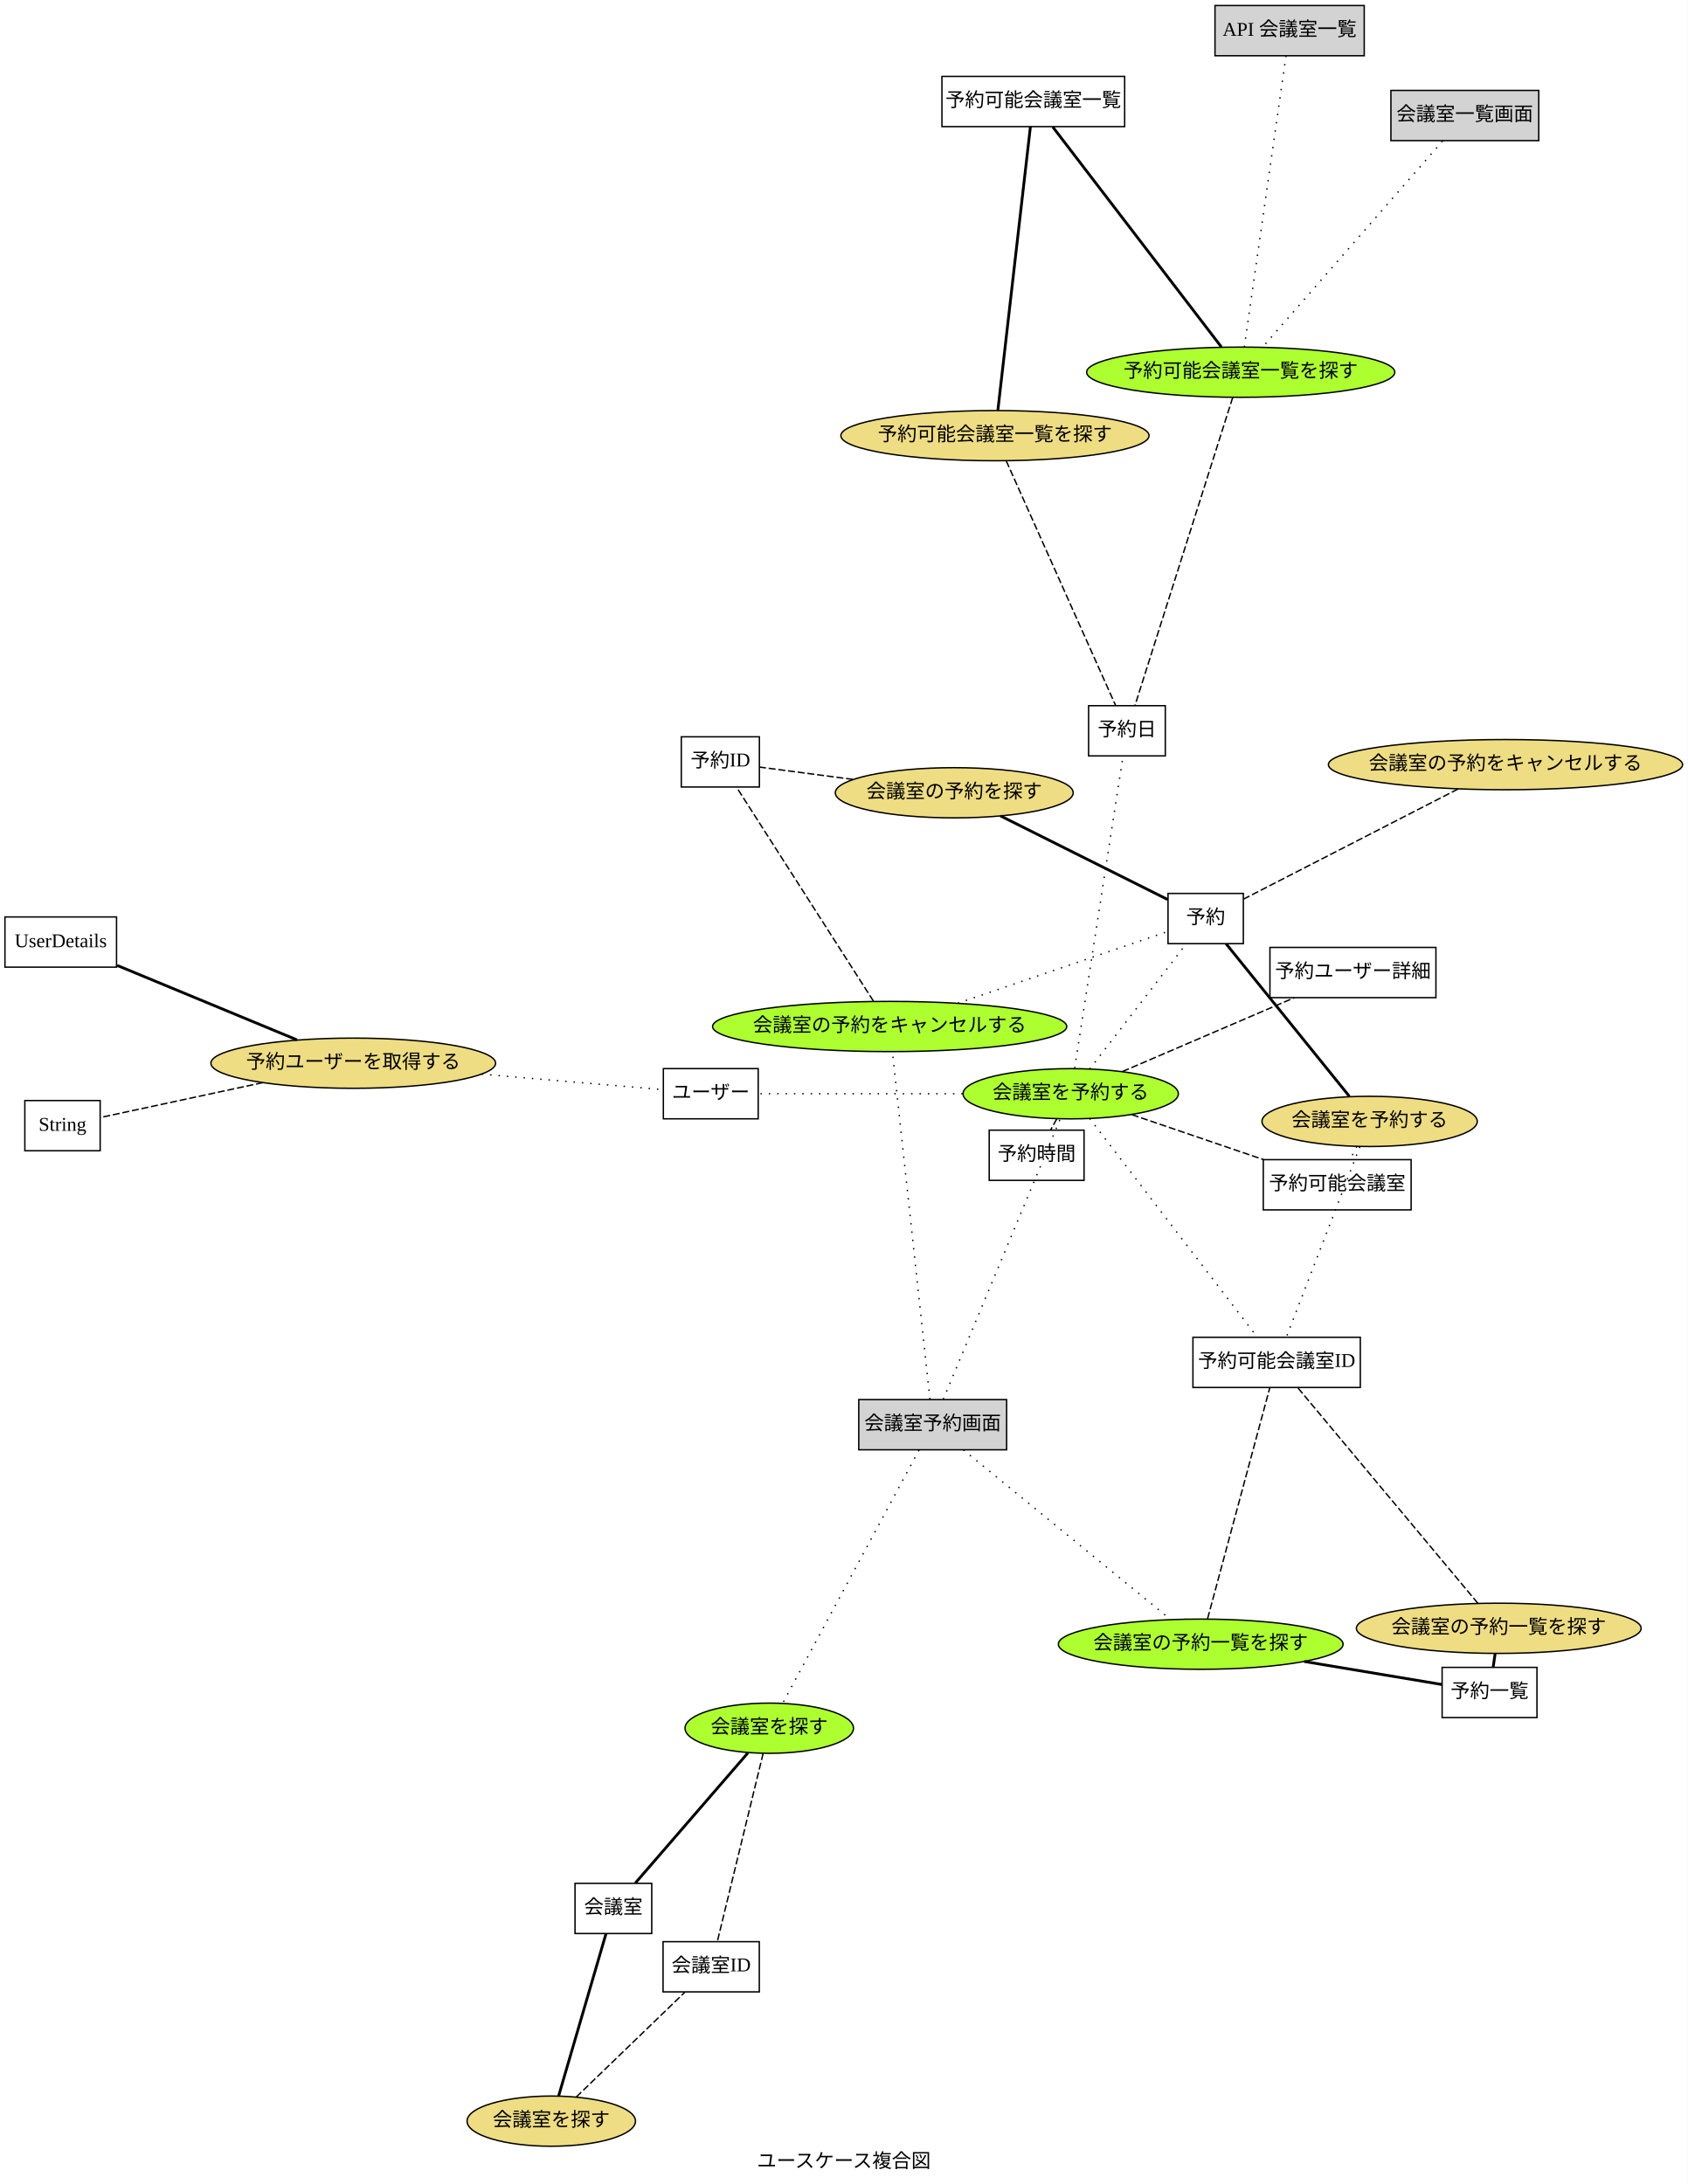
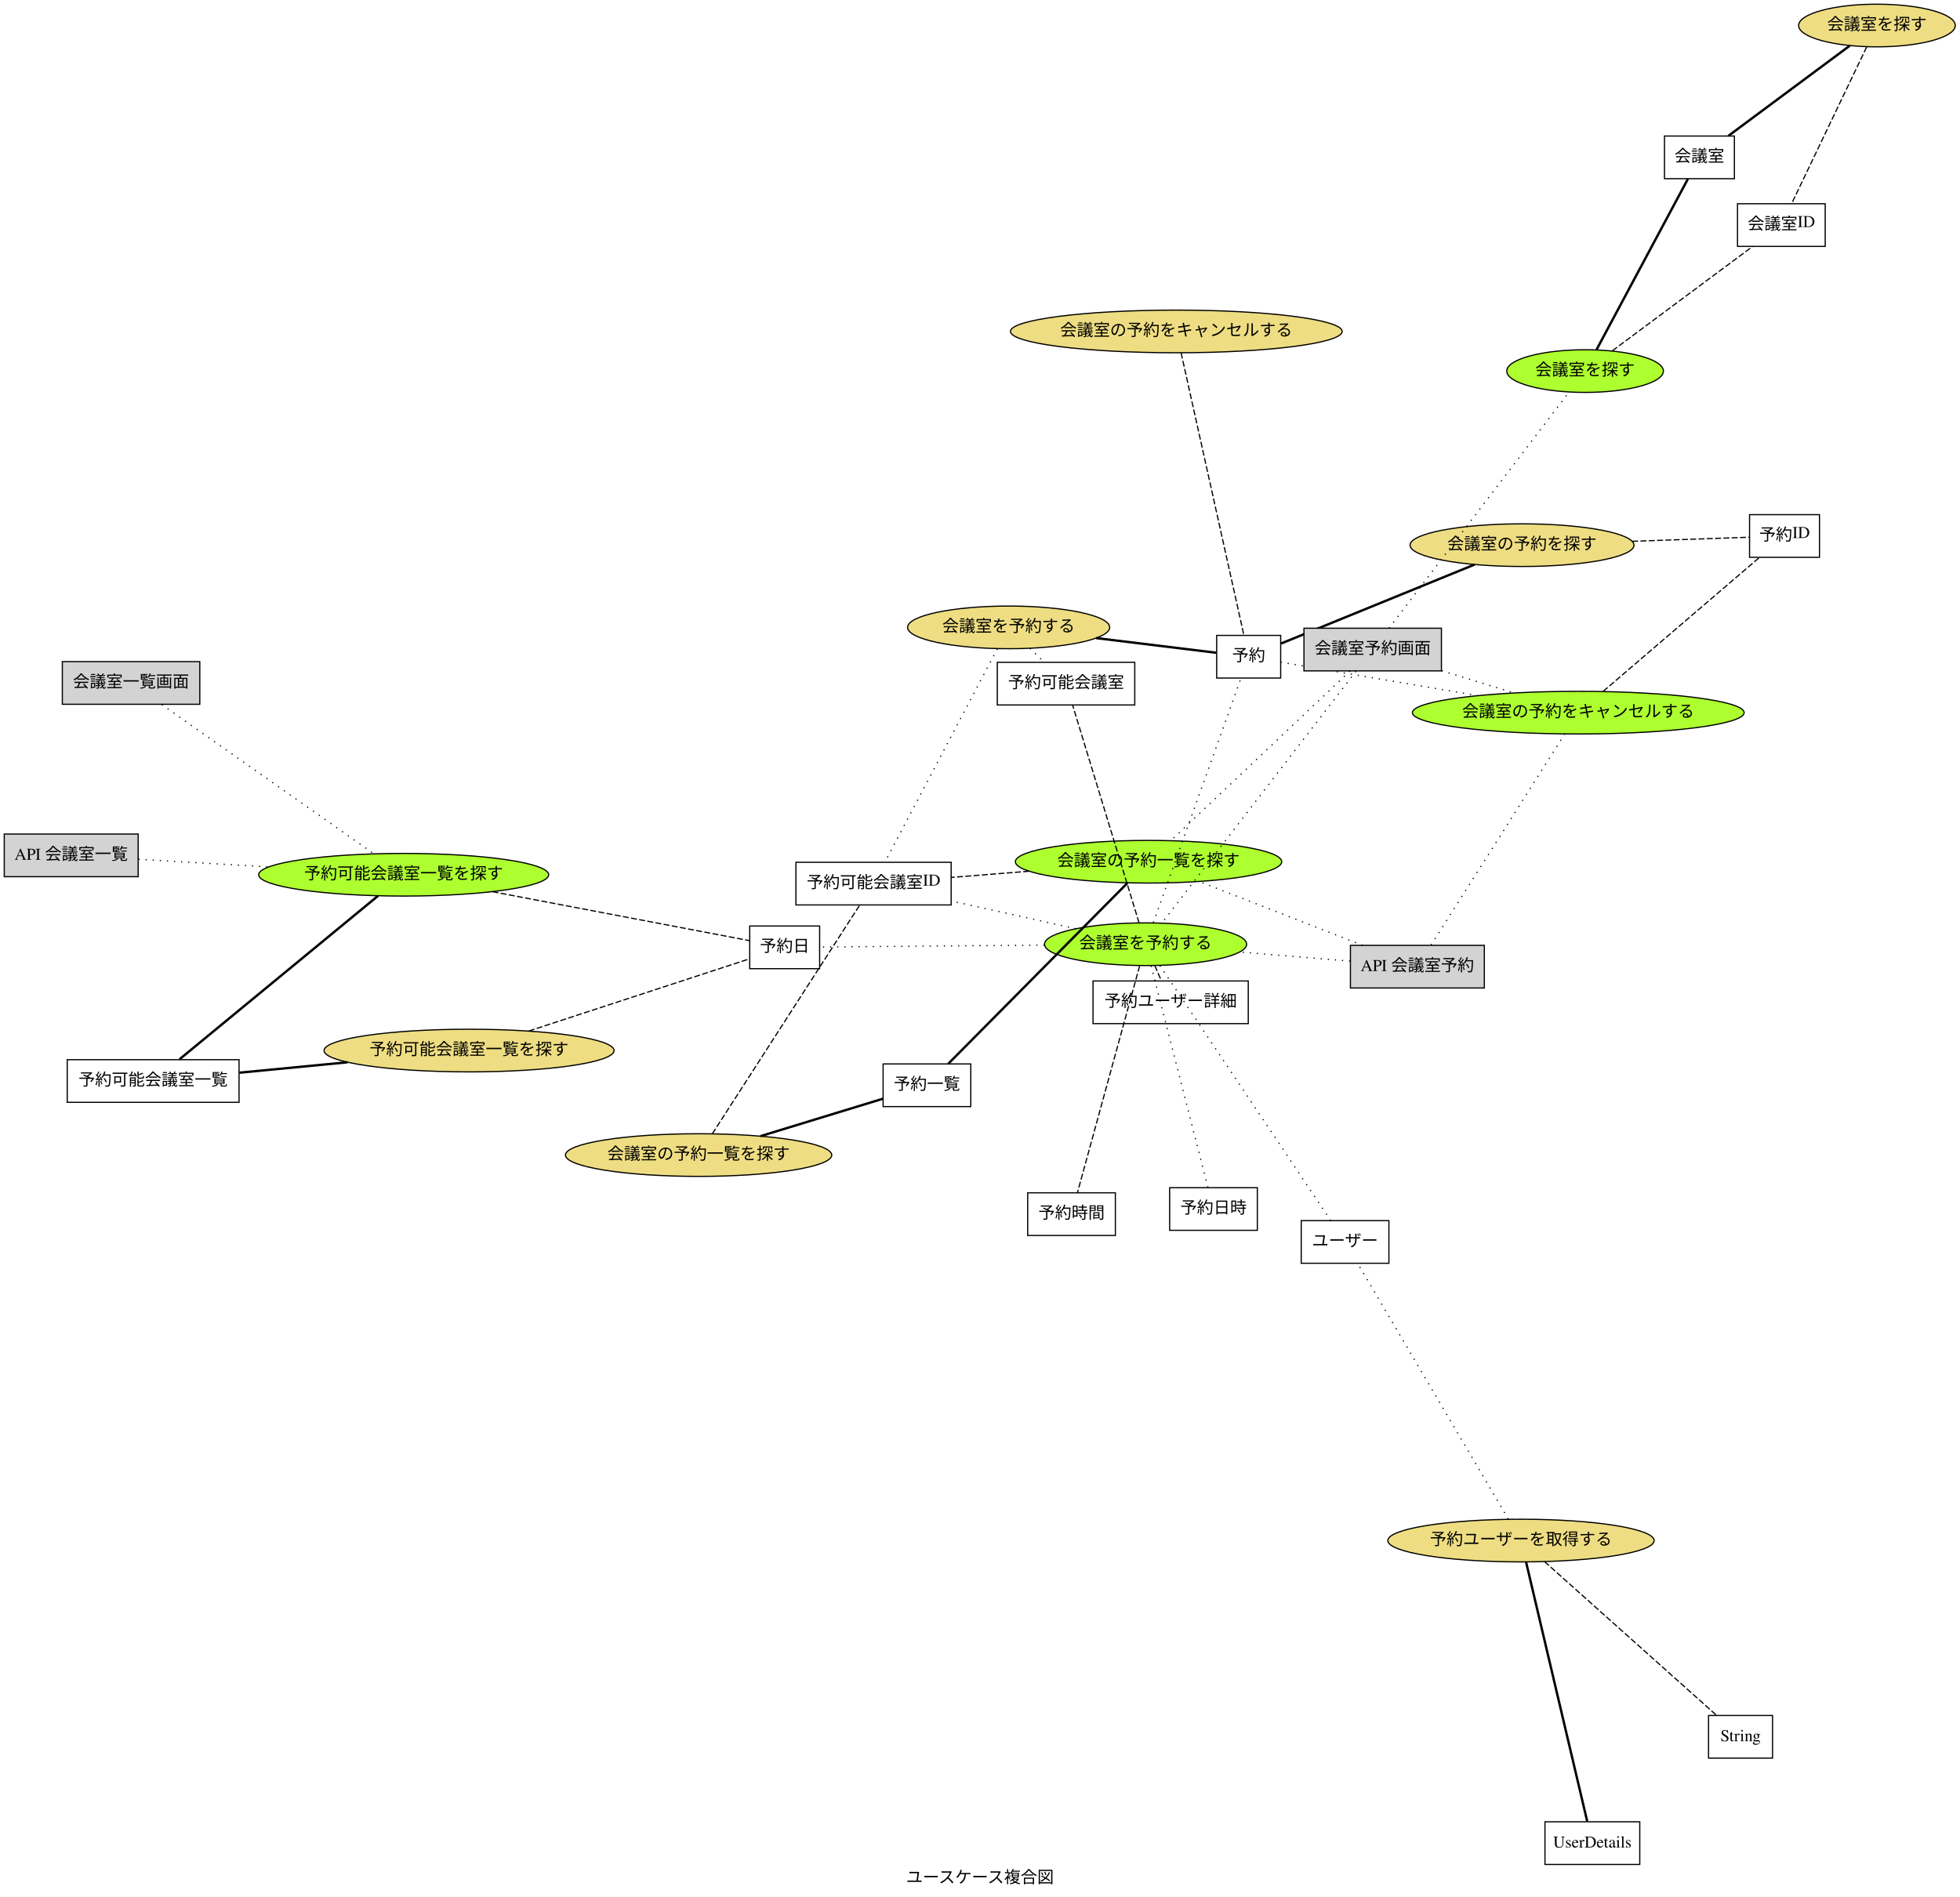
- <svg xmlns="http://www.w3.org/2000/svg" xmlns:xlink="http://www.w3.org/1999/xlink" width="1210px" height="1566px" viewBox="0.00 0.00 1210.00 1566.00">
-   <g id="graph0" class="graph" transform="scale(1.0 1.0) rotate(0) translate(4 1539)">
-     <polygon fill="white" stroke="none" points="-4,27 -4,-1539 1206,-1539 1206,27 -4,27" />
-     <text text-anchor="middle" x="601" y="15.2" font-family="Times New Roman,serif" font-size="14.00">ユースケース複合図
-         </text>
+ <svg xmlns="http://www.w3.org/2000/svg" xmlns:xlink="http://www.w3.org/1999/xlink" width="1654px" height="1601px" viewBox="0.00 0.00 1654.00 1601.00">
+   <g id="graph0" class="graph" transform="scale(1.0 1.0) rotate(0) translate(4 1574)">
+     <polygon fill="white" stroke="transparent" points="-4,27 -4,-1574 1650,-1574 1650,27 -4,27" />
+     <text text-anchor="middle" x="823" y="15.2" font-family="Times,serif" font-size="14.00">ユースケース複合図</text>
    <g id="node1" class="node">
      <g id="a_node1">
        <a xlink:href="https://github.com/system-sekkei/library/tree/master/src/main/java/mrs/application/coordinator/reservation/ReservationCoordinator.java" xlink:title="ReservationCoordinator.cancelReservedMeetingRoom(ReservationId)">
-           <ellipse fill="greenyellow" stroke="black" cx="633.847" cy="-802.964" rx="126.978" ry="18" />
-           <text text-anchor="middle" x="633.847" y="-799.264" font-family="Times New Roman,serif" font-size="14.00">会議室の予約をキャンセルする
+           <ellipse fill="greenyellow" stroke="black" cx="1327.87" cy="-972.52" rx="139.98" ry="18" />
+           <text text-anchor="middle" x="1327.87" y="-968.82" font-family="Times,serif" font-size="14.00">
+                         会議室の予約をキャンセルする
                    </text>
        </a>
      </g>
    </g>
    <g id="node2" class="node">
      <g id="a_node2">
        <a xlink:title="ReservationId">
-           <polygon fill="none" stroke="black" points="540.448,-1010.69 484.448,-1010.69 484.448,-974.693 540.448,-974.693 540.448,-1010.69" />
-           <text text-anchor="middle" x="512.448" y="-988.993" font-family="Times New Roman,serif" font-size="14.00">予約ID
+           <polygon fill="none" stroke="black" points="1531.41,-1139.63 1472.41,-1139.63 1472.41,-1103.63 1531.41,-1103.63 1531.41,-1139.63" />
+           <text text-anchor="middle" x="1501.91" y="-1117.93" font-family="Times,serif" font-size="14.00">
+                         予約ID
                    </text>
        </a>
      </g>
    </g>
    <g id="edge1" class="edge">
-       <path fill="none" stroke="black" stroke-dasharray="5,2" d="M622.207,-821.156C599.003,-857.421 547.228,-938.337 524.053,-974.556" />
+       <path fill="none" stroke="black" stroke-dasharray="5,2" d="M1348.86,-990.51C1382.31,-1019.17 1447.34,-1074.88 1480.84,-1103.58" />
    </g>
    <g id="node3" class="node">
      <g id="a_node3">
        <a xlink:title="Reservation">
-           <polygon fill="none" stroke="black" points="887.41,-898.373 833.41,-898.373 833.41,-862.373 887.41,-862.373 887.41,-898.373" />
-           <text text-anchor="middle" x="860.41" y="-876.673" font-family="Times New Roman,serif" font-size="14.00">予約
+           <polygon fill="none" stroke="black" points="1076.73,-1037.72 1022.73,-1037.72 1022.73,-1001.72 1076.73,-1001.72 1076.73,-1037.72" />
+           <text text-anchor="middle" x="1049.73" y="-1016.02" font-family="Times,serif" font-size="14.00">予約
                    </text>
        </a>
      </g>
    </g>
    <g id="edge2" class="edge">
-       <path fill="none" stroke="black" stroke-dasharray="1,5" d="M682.729,-819.665C728.779,-835.399 796.09,-858.397 833.248,-871.093" />
-     </g>
-     <g id="node22" class="node">
-       <g id="a_node22">
-         <a xlink:href="https://github.com/system-sekkei/library/tree/master/src/main/java/mrs/application/service/reservation/ReservationService.java" xlink:title="ReservationService.findOne(ReservationId)">
-           <ellipse fill="#eedd82" stroke="black" cx="680.151" cy="-970.553" rx="85.285" ry="18" />
-           <text text-anchor="middle" x="680.151" y="-966.853" font-family="Times New Roman,serif" font-size="14.00">会議室の予約を探す
-                     </text>
-         </a>
-       </g>
-     </g>
-     <g id="edge23" class="edge">
-       <path fill="none" stroke="black" stroke-width="2" d="M833.033,-894.07C800.925,-910.132 747.725,-936.747 713.309,-953.965" />
+       <path fill="none" stroke="black" stroke-dasharray="1,5" d="M1243.29,-986.87C1186.39,-996.53 1115.04,-1008.63 1076.84,-1015.12" />
    </g>
    <g id="node24" class="node">
      <g id="a_node24">
+         <a xlink:href="https://github.com/system-sekkei/library/tree/master/src/main/java/mrs/application/service/reservation/ReservationService.java" xlink:title="ReservationService.findOne(ReservationId)">
+           <ellipse fill="#eedd82" stroke="black" cx="1280.42" cy="-1113.88" rx="94.48" ry="18" />
+           <text text-anchor="middle" x="1280.42" y="-1110.18" font-family="Times,serif" font-size="14.00">
+                         会議室の予約を探す
+                     </text>
+         </a>
+       </g>
+     </g>
+     <g id="edge27" class="edge">
+       <path fill="none" stroke="black" stroke-width="2" d="M1077.1,-1030.89C1117.56,-1047.4 1193.58,-1078.43 1240.33,-1097.51" />
+     </g>
+     <g id="node26" class="node">
+       <g id="a_node26">
        <a xlink:href="https://github.com/system-sekkei/library/tree/master/src/main/java/mrs/application/service/reservation/ReservationService.java" xlink:title="ReservationService.reserve(Reservation)">
-           <ellipse fill="#eedd82" stroke="black" cx="977.945" cy="-734.915" rx="77.187" ry="18" />
-           <text text-anchor="middle" x="977.945" y="-731.215" font-family="Times New Roman,serif" font-size="14.00">会議室を予約する
-                     </text>
-         </a>
-       </g>
-     </g>
-     <g id="edge27" class="edge">
-       <path fill="none" stroke="black" stroke-width="2" d="M875.059,-862.245C897.704,-834.219 940.948,-780.702 963.482,-752.815" />
+           <ellipse fill="#eedd82" stroke="black" cx="847.17" cy="-1044.49" rx="85.29" ry="18" />
+           <text text-anchor="middle" x="847.17" y="-1040.79" font-family="Times,serif" font-size="14.00">
+                         会議室を予約する
+                     </text>
+         </a>
+       </g>
+     </g>
+     <g id="edge31" class="edge">
+       <path fill="none" stroke="black" stroke-width="2" d="M1022.41,-1023.06C996.5,-1026.22 956.37,-1031.13 921.05,-1035.45" />
    </g>
    <g id="node4" class="node">
      <g id="a_node4">
        <a xlink:title="ReservationsController">
-           <polygon fill="lightgray" stroke="black" points="717.689,-535.456 611.689,-535.456 611.689,-499.456 717.689,-499.456 717.689,-535.456" />
-           <text text-anchor="middle" x="664.689" y="-513.756" font-family="Times New Roman,serif" font-size="14.00">会議室予約画面
+           <polygon fill="lightgray" stroke="black" points="1248.59,-776.13 1135.59,-776.13 1135.59,-740.13 1248.59,-740.13 1248.59,-776.13" />
+           <text text-anchor="middle" x="1192.09" y="-754.43" font-family="Times,serif" font-size="14.00">API
+                         会議室予約
                    </text>
        </a>
      </g>
    </g>
    <g id="edge3" class="edge">
-       <path fill="none" stroke="black" stroke-dasharray="1,5" d="M662.712,-535.75C657.142,-587.319 641.358,-733.44 635.807,-784.822" />
+       <path fill="none" stroke="black" stroke-dasharray="1,5" d="M1203.67,-776.41C1229.32,-816.92 1290.7,-913.83 1316.32,-954.29" />
+     </g>
+     <g id="node6" class="node">
+       <g id="a_node6">
+         <a xlink:href="https://github.com/system-sekkei/library/tree/master/src/main/java/mrs/application/coordinator/reservation/ReservationCoordinator.java" xlink:title="ReservationCoordinator.reserveMeetingRoom(ReservedTime, ReservableRoom, ReservationUserDetails)">
+           <ellipse fill="greenyellow" stroke="black" cx="962.73" cy="-777.08" rx="85.29" ry="18" />
+           <text text-anchor="middle" x="962.73" y="-773.38" font-family="Times,serif" font-size="14.00">
+                         会議室を予約する
+                     </text>
+         </a>
+       </g>
+     </g>
+     <g id="edge13" class="edge">
+       <path fill="none" stroke="black" stroke-dasharray="1,5" d="M1135.4,-762.82C1107.27,-765.14 1072.84,-767.99 1042.14,-770.52" />
+     </g>
+     <g id="node21" class="node">
+       <g id="a_node21">
+         <a xlink:href="https://github.com/system-sekkei/library/tree/master/src/main/java/mrs/application/coordinator/reservation/ReservationCoordinator.java" xlink:title="ReservationCoordinator.searchReservations(ReservableRoomId)">
+           <ellipse fill="greenyellow" stroke="black" cx="965.22" cy="-846.7" rx="112.38" ry="18" />
+           <text text-anchor="middle" x="965.22" y="-843" font-family="Times,serif" font-size="14.00">
+                         会議室の予約一覧を探す
+                     </text>
+         </a>
+       </g>
+     </g>
+     <g id="edge24" class="edge">
+       <path fill="none" stroke="black" stroke-dasharray="1,5" d="M1145.91,-776.16C1105.49,-791.94 1047.23,-814.68 1007.89,-830.04" />
    </g>
    <g id="node5" class="node">
      <g id="a_node5">
-         <a xlink:href="https://github.com/system-sekkei/library/tree/master/src/main/java/mrs/application/coordinator/reservation/ReservationCoordinator.java" xlink:title="ReservationCoordinator.reserveMeetingRoom(ReservedTime, ReservableRoom, ReservationUserDetails)">
-           <ellipse fill="greenyellow" stroke="black" cx="763.631" cy="-754.744" rx="77.187" ry="18" />
-           <text text-anchor="middle" x="763.631" y="-751.044" font-family="Times New Roman,serif" font-size="14.00">会議室を予約する
-                     </text>
-         </a>
-       </g>
-     </g>
-     <g id="edge11" class="edge">
-       <path fill="none" stroke="black" stroke-dasharray="1,5" d="M672.288,-535.682C690.751,-579.959 737.792,-692.776 756.141,-736.781" />
+         <a xlink:title="ReservationsController">
+           <polygon fill="lightgray" stroke="black" points="1212.39,-1043.78 1096.39,-1043.78 1096.39,-1007.78 1212.39,-1007.78 1212.39,-1043.78" />
+           <text text-anchor="middle" x="1154.39" y="-1022.08" font-family="Times,serif" font-size="14.00">
+                         会議室予約画面
+                     </text>
+         </a>
+       </g>
+     </g>
+     <g id="edge4" class="edge">
+       <path fill="none" stroke="black" stroke-dasharray="1,5" d="M1212.64,-1007.9C1232.33,-1001.85 1254.22,-995.13 1273.58,-989.19" />
+     </g>
+     <g id="edge14" class="edge">
+       <path fill="none" stroke="black" stroke-dasharray="1,5" d="M1140.3,-1007.49C1104.77,-961.39 1011.86,-840.83 976.59,-795.06" />
+     </g>
+     <g id="node14" class="node">
+       <g id="a_node14">
+         <a xlink:href="https://github.com/system-sekkei/library/tree/master/src/main/java/mrs/application/coordinator/reservation/ReservationCoordinator.java" xlink:title="ReservationCoordinator.searchMeetingRoom(RoomId)">
+           <ellipse fill="greenyellow" stroke="black" cx="1333.61" cy="-1260.81" rx="66.09" ry="18" />
+           <text text-anchor="middle" x="1333.61" y="-1257.11" font-family="Times,serif" font-size="14.00">
+                         会議室を探す
+                     </text>
+         </a>
+       </g>
+     </g>
+     <g id="edge17" class="edge">
+       <path fill="none" stroke="black" stroke-dasharray="1,5" d="M1168.15,-1043.83C1201.6,-1087.69 1286.81,-1199.44 1320.04,-1243.02" />
+     </g>
+     <g id="edge25" class="edge">
+       <path fill="none" stroke="black" stroke-dasharray="1,5" d="M1135.21,-1007.63C1098.86,-973.21 1020.34,-898.88 984.17,-864.64" />
+     </g>
+     <g id="edge8" class="edge">
+       <path fill="none" stroke="black" stroke-dasharray="1,5" d="M969.27,-795.32C985.44,-840.4 1027.12,-956.65 1043.24,-1001.6" />
+     </g>
+     <g id="node7" class="node">
+       <g id="a_node7">
+         <a xlink:title="ReservationUserDetails">
+           <polygon fill="none" stroke="black" points="1049.38,-746.06 918.38,-746.06 918.38,-710.06 1049.38,-710.06 1049.38,-746.06" />
+           <text text-anchor="middle" x="983.88" y="-724.36" font-family="Times,serif" font-size="14.00">
+                         予約ユーザー詳細
+                     </text>
+         </a>
+       </g>
+     </g>
+     <g id="edge5" class="edge">
+       <path fill="none" stroke="black" stroke-dasharray="5,2" d="M970.49,-759.11C972.28,-754.96 974.19,-750.53 975.99,-746.36" />
+     </g>
+     <g id="node8" class="node">
+       <g id="a_node8">
+         <a xlink:title="ReservableRoom">
+           <polygon fill="none" stroke="black" points="953.6,-1015.01 837.6,-1015.01 837.6,-979.01 953.6,-979.01 953.6,-1015.01" />
+           <text text-anchor="middle" x="895.6" y="-993.31" font-family="Times,serif" font-size="14.00">
+                         予約可能会議室
+                     </text>
+         </a>
+       </g>
+     </g>
+     <g id="edge6" class="edge">
+       <path fill="none" stroke="black" stroke-dasharray="5,2" d="M957.24,-795.08C944.65,-836.32 913.83,-937.29 901.17,-978.77" />
+     </g>
+     <g id="node9" class="node">
+       <g id="a_node9">
+         <a xlink:title="ReservedTime">
+           <polygon fill="none" stroke="black" points="937.24,-567.27 863.24,-567.27 863.24,-531.27 937.24,-531.27 937.24,-567.27" />
+           <text text-anchor="middle" x="900.24" y="-545.57" font-family="Times,serif" font-size="14.00">予約時間
+                     </text>
+         </a>
+       </g>
+     </g>
+     <g id="edge7" class="edge">
+       <path fill="none" stroke="black" stroke-dasharray="5,2" d="M957.73,-758.83C946,-716.06 916.86,-609.83 905.19,-567.3" />
+     </g>
+     <g id="node10" class="node">
+       <g id="a_node10">
+         <a xlink:title="User">
+           <polygon fill="none" stroke="black" points="1168.07,-543.79 1094.07,-543.79 1094.07,-507.79 1168.07,-507.79 1168.07,-543.79" />
+           <text text-anchor="middle" x="1131.07" y="-522.09" font-family="Times,serif" font-size="14.00">
+                         ユーザー
+                     </text>
+         </a>
+       </g>
+     </g>
+     <g id="edge9" class="edge">
+       <path fill="none" stroke="black" stroke-dasharray="1,5" d="M974.84,-759.01C1005.82,-712.76 1087.74,-590.48 1118.85,-544.04" />
+     </g>
+     <g id="node11" class="node">
+       <g id="a_node11">
+         <a xlink:title="ReservableRoomId">
+           <polygon fill="none" stroke="black" points="798.66,-846.23 667.66,-846.23 667.66,-810.23 798.66,-810.23 798.66,-846.23" />
+           <text text-anchor="middle" x="733.16" y="-824.53" font-family="Times,serif" font-size="14.00">
+                         予約可能会議室ID
+                     </text>
+         </a>
+       </g>
+     </g>
+     <g id="edge10" class="edge">
+       <path fill="none" stroke="black" stroke-dasharray="1,5" d="M903.91,-790.19C871.76,-797.35 831.85,-806.24 798.71,-813.62" />
    </g>
    <g id="node12" class="node">
      <g id="a_node12">
-         <a xlink:href="https://github.com/system-sekkei/library/tree/master/src/main/java/mrs/application/coordinator/reservation/ReservationCoordinator.java" xlink:title="ReservationCoordinator.searchMeetingRoom(RoomId)">
-           <ellipse fill="greenyellow" stroke="black" cx="547.519" cy="-299.821" rx="60.389" ry="18" />
-           <text text-anchor="middle" x="547.519" y="-296.121" font-family="Times New Roman,serif" font-size="14.00">会議室を探す
-                     </text>
-         </a>
-       </g>
-     </g>
-     <g id="edge14" class="edge">
-       <path fill="none" stroke="black" stroke-dasharray="1,5" d="M654.9,-499.275C632.79,-458.206 579.202,-358.671 557.197,-317.797" />
+         <a xlink:title="ReservedDate">
+           <polygon fill="none" stroke="black" points="687.67,-792.44 628.67,-792.44 628.67,-756.44 687.67,-756.44 687.67,-792.44" />
+           <text text-anchor="middle" x="658.17" y="-770.74" font-family="Times,serif" font-size="14.00">予約日
+                     </text>
+         </a>
+       </g>
+     </g>
+     <g id="edge11" class="edge">
+       <path fill="none" stroke="black" stroke-dasharray="1,5" d="M877.49,-776.34C814.14,-775.79 731.45,-775.08 687.93,-774.7" />
+     </g>
+     <g id="node13" class="node">
+       <g id="a_node13">
+         <a xlink:title="ReservedDateTime">
+           <polygon fill="none" stroke="black" points="1057.03,-571.6 983.03,-571.6 983.03,-535.6 1057.03,-535.6 1057.03,-571.6" />
+           <text text-anchor="middle" x="1020.03" y="-549.9" font-family="Times,serif" font-size="14.00">予約日時
+                     </text>
+         </a>
+       </g>
+     </g>
+     <g id="edge12" class="edge">
+       <path fill="none" stroke="black" stroke-dasharray="1,5" d="M967.42,-758.79C978.19,-716.78 1004.6,-613.78 1015.35,-571.82" />
+     </g>
+     <g id="node16" class="node">
+       <g id="a_node16">
+         <a xlink:title="RoomId">
+           <polygon fill="none" stroke="black" points="1536.25,-1402.05 1462.25,-1402.05 1462.25,-1366.05 1536.25,-1366.05 1536.25,-1402.05" />
+           <text text-anchor="middle" x="1499.25" y="-1380.35" font-family="Times,serif" font-size="14.00">
+                         会議室ID
+                     </text>
+         </a>
+       </g>
+     </g>
+     <g id="edge16" class="edge">
+       <path fill="none" stroke="black" stroke-dasharray="5,2" d="M1356.64,-1277.95C1387.76,-1301.1 1442.97,-1342.18 1474.8,-1365.86" />
+     </g>
+     <g id="node15" class="node">
+       <g id="a_node15">
+         <a xlink:title="MeetingRoom">
+           <polygon fill="none" stroke="black" points="1459.62,-1459.19 1400.62,-1459.19 1400.62,-1423.19 1459.62,-1423.19 1459.62,-1459.19" />
+           <text text-anchor="middle" x="1430.12" y="-1437.49" font-family="Times,serif" font-size="14.00">
+                         会議室
+                     </text>
+         </a>
+       </g>
+     </g>
+     <g id="edge15" class="edge">
+       <path fill="none" stroke="black" stroke-width="2" d="M1420.34,-1422.9C1401.79,-1388.24 1361.73,-1313.37 1343.28,-1278.88" />
+     </g>
+     <g id="node27" class="node">
+       <g id="a_node27">
+         <a xlink:href="https://github.com/system-sekkei/library/tree/master/src/main/java/mrs/application/service/room/RoomService.java" xlink:title="RoomService.findMeetingRoom(RoomId)">
+           <ellipse fill="#eedd82" stroke="black" cx="1579.92" cy="-1552.47" rx="66.09" ry="18" />
+           <text text-anchor="middle" x="1579.92" y="-1548.77" font-family="Times,serif" font-size="14.00">
+                         会議室を探す
+                     </text>
+         </a>
+       </g>
+     </g>
+     <g id="edge34" class="edge">
+       <path fill="none" stroke="black" stroke-width="2" d="M1454.52,-1459.32C1482.88,-1480.38 1529.3,-1514.87 1557,-1535.45" />
+     </g>
+     <g id="node17" class="node">
+       <g id="a_node17">
+         <a xlink:href="https://github.com/system-sekkei/library/tree/master/src/main/java/mrs/application/coordinator/reservation/ReservationCoordinator.java" xlink:title="ReservationCoordinator.searchReservableRooms(ReservedDate)">
+           <ellipse fill="greenyellow" stroke="black" cx="336.64" cy="-835.71" rx="122.38" ry="18" />
+           <text text-anchor="middle" x="336.64" y="-832.01" font-family="Times,serif" font-size="14.00">
+                         予約可能会議室一覧を探す
+                     </text>
+         </a>
+       </g>
+     </g>
+     <g id="edge19" class="edge">
+       <path fill="none" stroke="black" stroke-dasharray="5,2" d="M411.62,-821.42C480.65,-808.27 579.52,-789.43 628.43,-780.11" />
+     </g>
+     <g id="node18" class="node">
+       <g id="a_node18">
+         <a xlink:title="ReservableRooms">
+           <polygon fill="none" stroke="black" points="197.72,-679.63 52.72,-679.63 52.72,-643.63 197.72,-643.63 197.72,-679.63" />
+           <text text-anchor="middle" x="125.22" y="-657.93" font-family="Times,serif" font-size="14.00">
+                         予約可能会議室一覧
+                     </text>
+         </a>
+       </g>
+     </g>
+     <g id="edge18" class="edge">
+       <path fill="none" stroke="black" stroke-width="2" d="M147.45,-679.93C188.26,-713.54 274.67,-784.68 315.02,-817.91" />
+     </g>
+     <g id="node28" class="node">
+       <g id="a_node28">
+         <a xlink:href="https://github.com/system-sekkei/library/tree/master/src/main/java/mrs/application/service/room/RoomService.java" xlink:title="RoomService.findReservableRooms(ReservedDate)">
+           <ellipse fill="#eedd82" stroke="black" cx="391.83" cy="-687.33" rx="122.38" ry="18" />
+           <text text-anchor="middle" x="391.83" y="-683.63" font-family="Times,serif" font-size="14.00">
+                         予約可能会議室一覧を探す
+                     </text>
+         </a>
+       </g>
+     </g>
+     <g id="edge36" class="edge">
+       <path fill="none" stroke="black" stroke-width="2" d="M198.07,-668.65C226.21,-671.36 258.9,-674.51 289.33,-677.45" />
    </g>
    <g id="node19" class="node">
      <g id="a_node19">
-         <a xlink:href="https://github.com/system-sekkei/library/tree/master/src/main/java/mrs/application/coordinator/reservation/ReservationCoordinator.java" xlink:title="ReservationCoordinator.searchReservations(ReservableRoomId)">
-           <ellipse fill="greenyellow" stroke="black" cx="856.85" cy="-360.06" rx="102.082" ry="18" />
-           <text text-anchor="middle" x="856.85" y="-356.36" font-family="Times New Roman,serif" font-size="14.00">会議室の予約一覧を探す
+         <a xlink:title="RoomsController">
+           <polygon fill="lightgray" stroke="black" points="112.59,-870.07 -0.41,-870.07 -0.41,-834.07 112.59,-834.07 112.59,-870.07" />
+           <text text-anchor="middle" x="56.09" y="-848.37" font-family="Times,serif" font-size="14.00">API
+                         会議室一覧
+                     </text>
+         </a>
+       </g>
+     </g>
+     <g id="edge20" class="edge">
+       <path fill="none" stroke="black" stroke-dasharray="1,5" d="M112.86,-848.76C144.48,-846.91 185.01,-844.55 222.86,-842.34" />
+     </g>
+     <g id="node20" class="node">
+       <g id="a_node20">
+         <a xlink:title="RoomsController">
+           <polygon fill="lightgray" stroke="black" points="164.6,-1015.59 48.6,-1015.59 48.6,-979.59 164.6,-979.59 164.6,-1015.59" />
+           <text text-anchor="middle" x="106.6" y="-993.89" font-family="Times,serif" font-size="14.00">
+                         会議室一覧画面
                    </text>
        </a>
      </g>
    </g>
    <g id="edge21" class="edge">
-       <path fill="none" stroke="black" stroke-dasharray="1,5" d="M686.732,-499.401C723.898,-468.959 798.565,-407.799 835.357,-377.664" />
-     </g>
-     <g id="edge7" class="edge">
-       <path fill="none" stroke="black" stroke-dasharray="1,5" d="M777.291,-772.477C795.632,-796.285 828.041,-838.355 846.505,-862.323" />
-     </g>
-     <g id="node6" class="node">
-       <g id="a_node6">
-         <a xlink:title="ReservationUserDetails">
-           <polygon fill="none" stroke="black" points="1025.48,-859.659 906.478,-859.659 906.478,-823.659 1025.48,-823.659 1025.48,-859.659" />
-           <text text-anchor="middle" x="965.978" y="-837.959" font-family="Times New Roman,serif" font-size="14.00">予約ユーザー詳細
-                     </text>
-         </a>
-       </g>
-     </g>
-     <g id="edge4" class="edge">
-       <path fill="none" stroke="black" stroke-dasharray="5,2" d="M800.744,-770.685C835.543,-785.633 887.517,-807.958 923.855,-823.566" />
-     </g>
-     <g id="node7" class="node">
-       <g id="a_node7">
-         <a xlink:title="ReservableRoom">
-           <polygon fill="none" stroke="black" points="1007.7,-707.481 901.703,-707.481 901.703,-671.481 1007.7,-671.481 1007.7,-707.481" />
-           <text text-anchor="middle" x="954.703" y="-685.781" font-family="Times New Roman,serif" font-size="14.00">予約可能会議室
-                     </text>
-         </a>
-       </g>
-     </g>
-     <g id="edge5" class="edge">
-       <path fill="none" stroke="black" stroke-dasharray="5,2" d="M807.466,-739.771C835.562,-730.175 872.194,-717.663 901.89,-707.52" />
-     </g>
-     <g id="node8" class="node">
-       <g id="a_node8">
-         <a xlink:title="ReservedTime">
-           <polygon fill="none" stroke="black" points="773.202,-728.636 705.202,-728.636 705.202,-692.636 773.202,-692.636 773.202,-728.636" />
-           <text text-anchor="middle" x="739.202" y="-706.936" font-family="Times New Roman,serif" font-size="14.00">予約時間
-                     </text>
-         </a>
-       </g>
-     </g>
-     <g id="edge6" class="edge">
-       <path fill="none" stroke="black" stroke-dasharray="5,2" d="M753.694,-736.803C752.215,-734.132 750.689,-731.377 749.208,-728.703" />
-     </g>
-     <g id="node9" class="node">
-       <g id="a_node9">
-         <a xlink:title="User">
-           <polygon fill="none" stroke="black" points="539.589,-772.772 471.589,-772.772 471.589,-736.772 539.589,-736.772 539.589,-772.772" />
-           <text text-anchor="middle" x="505.589" y="-751.072" font-family="Times New Roman,serif" font-size="14.00">ユーザー
-                     </text>
-         </a>
-       </g>
-     </g>
-     <g id="edge8" class="edge">
-       <path fill="none" stroke="black" stroke-dasharray="1,5" d="M686.209,-754.752C637.368,-754.758 576.716,-754.764 539.599,-754.769" />
-     </g>
-     <g id="node10" class="node">
-       <g id="a_node10">
-         <a xlink:title="ReservableRoomId">
-           <polygon fill="none" stroke="black" points="971.268,-580.126 851.268,-580.126 851.268,-544.126 971.268,-544.126 971.268,-580.126" />
-           <text text-anchor="middle" x="911.268" y="-558.426" font-family="Times New Roman,serif" font-size="14.00">予約可能会議室ID
-                     </text>
-         </a>
-       </g>
-     </g>
-     <g id="edge9" class="edge">
-       <path fill="none" stroke="black" stroke-dasharray="1,5" d="M777.255,-736.968C805.309,-700.367 869.253,-616.942 897.461,-580.139" />
-     </g>
-     <g id="node11" class="node">
-       <g id="a_node11">
-         <a xlink:title="ReservedDate">
-           <polygon fill="none" stroke="black" points="831.459,-1033 776.459,-1033 776.459,-996.997 831.459,-996.997 831.459,-1033" />
-           <text text-anchor="middle" x="803.959" y="-1011.3" font-family="Times New Roman,serif" font-size="14.00">予約日
-                     </text>
-         </a>
-       </g>
-     </g>
-     <g id="edge10" class="edge">
-       <path fill="none" stroke="black" stroke-dasharray="1,5" d="M766.466,-773.044C773.871,-820.829 793.725,-948.955 801.127,-996.717" />
-     </g>
-     <g id="node14" class="node">
-       <g id="a_node14">
-         <a xlink:title="RoomId">
-           <polygon fill="none" stroke="black" points="540.374,-146.758 471.374,-146.758 471.374,-110.758 540.374,-110.758 540.374,-146.758" />
-           <text text-anchor="middle" x="505.874" y="-125.058" font-family="Times New Roman,serif" font-size="14.00">会議室ID
-                     </text>
-         </a>
-       </g>
-     </g>
-     <g id="edge13" class="edge">
-       <path fill="none" stroke="black" stroke-dasharray="5,2" d="M543.141,-281.837C535.164,-249.069 518.345,-179.985 510.319,-147.015" />
-     </g>
-     <g id="node13" class="node">
-       <g id="a_node13">
-         <a xlink:title="MeetingRoom">
-           <polygon fill="none" stroke="black" points="463.26,-188.594 408.26,-188.594 408.26,-152.594 463.26,-152.594 463.26,-188.594" />
-           <text text-anchor="middle" x="435.76" y="-166.894" font-family="Times New Roman,serif" font-size="14.00">会議室
-                     </text>
-         </a>
-       </g>
-     </g>
-     <g id="edge12" class="edge">
-       <path fill="none" stroke="black" stroke-width="2" d="M451.535,-188.835C472.956,-213.603 510.992,-257.585 532.183,-282.088" />
+       <path fill="none" stroke="black" stroke-dasharray="1,5" d="M132.54,-979.33C177.08,-947.99 267.51,-884.35 311.49,-853.4" />
+     </g>
+     <g id="edge23" class="edge">
+       <path fill="none" stroke="black" stroke-dasharray="5,2" d="M864.45,-838.68C842.18,-836.91 819.16,-835.07 798.73,-833.45" />
+     </g>
+     <g id="node22" class="node">
+       <g id="a_node22">
+         <a xlink:title="Reservations">
+           <polygon fill="none" stroke="black" points="815.23,-676.03 741.23,-676.03 741.23,-640.03 815.23,-640.03 815.23,-676.03" />
+           <text text-anchor="middle" x="778.23" y="-654.33" font-family="Times,serif" font-size="14.00">予約一覧
+                     </text>
+         </a>
+       </g>
+     </g>
+     <g id="edge22" class="edge">
+       <path fill="none" stroke="black" stroke-width="2" d="M796.16,-676.12C831.9,-712.19 911.65,-792.65 947.34,-828.66" />
    </g>
    <g id="node25" class="node">
      <g id="a_node25">
-         <a xlink:href="https://github.com/system-sekkei/library/tree/master/src/main/java/mrs/application/service/room/RoomService.java" xlink:title="RoomService.findMeetingRoom(RoomId)">
-           <ellipse fill="#eedd82" stroke="black" cx="391.233" cy="-18.07" rx="60.389" ry="18" />
-           <text text-anchor="middle" x="391.233" y="-14.37" font-family="Times New Roman,serif" font-size="14.00">会議室を探す
-                     </text>
-         </a>
-       </g>
-     </g>
-     <g id="edge30" class="edge">
-       <path fill="none" stroke="black" stroke-width="2" d="M430.478,-152.499C421.908,-123.144 405.074,-65.481 396.509,-36.142" />
-     </g>
-     <g id="node15" class="node">
-       <g id="a_node15">
-         <a xlink:href="https://github.com/system-sekkei/library/tree/master/src/main/java/mrs/application/coordinator/reservation/ReservationCoordinator.java" xlink:title="ReservationCoordinator.searchReservableRooms(ReservedDate)">
-           <ellipse fill="greenyellow" stroke="black" cx="885.526" cy="-1272.12" rx="110.48" ry="18" />
-           <text text-anchor="middle" x="885.526" y="-1268.42" font-family="Times New Roman,serif" font-size="14.00">予約可能会議室一覧を探す
-                     </text>
-         </a>
-       </g>
-     </g>
-     <g id="edge16" class="edge">
-       <path fill="none" stroke="black" stroke-dasharray="5,2" d="M879.791,-1254.04C864.814,-1206.83 824.658,-1080.25 809.689,-1033.06" />
-     </g>
-     <g id="node16" class="node">
-       <g id="a_node16">
-         <a xlink:title="ReservableRooms">
-           <polygon fill="none" stroke="black" points="802.317,-1484.21 671.317,-1484.21 671.317,-1448.21 802.317,-1448.21 802.317,-1484.21" />
-           <text text-anchor="middle" x="736.817" y="-1462.51" font-family="Times New Roman,serif" font-size="14.00">予約可能会議室一覧
-                     </text>
-         </a>
-       </g>
-     </g>
-     <g id="edge15" class="edge">
-       <path fill="none" stroke="black" stroke-width="2" d="M750.807,-1447.95C779.222,-1410.87 843.389,-1327.12 871.681,-1290.19" />
-     </g>
-     <g id="node26" class="node">
-       <g id="a_node26">
-         <a xlink:href="https://github.com/system-sekkei/library/tree/master/src/main/java/mrs/application/service/room/RoomService.java" xlink:title="RoomService.findReservableRooms(ReservedDate)">
-           <ellipse fill="#eedd82" stroke="black" cx="709.33" cy="-1226.62" rx="110.48" ry="18" />
-           <text text-anchor="middle" x="709.33" y="-1222.92" font-family="Times New Roman,serif" font-size="14.00">予約可能会議室一覧を探す
-                     </text>
-         </a>
-       </g>
-     </g>
-     <g id="edge32" class="edge">
-       <path fill="none" stroke="black" stroke-width="2" d="M734.751,-1448.2C729.657,-1403.8 716.539,-1289.46 711.42,-1244.83" />
-     </g>
-     <g id="node17" class="node">
-       <g id="a_node17">
-         <a xlink:title="RoomController">
-           <polygon fill="lightgray" stroke="black" points="974.084,-1535.03 867.084,-1535.03 867.084,-1499.03 974.084,-1499.03 974.084,-1535.03" />
-           <text text-anchor="middle" x="920.584" y="-1513.33" font-family="Times New Roman,serif" font-size="14.00">API 会議室一覧
-                     </text>
-         </a>
-       </g>
-     </g>
-     <g id="edge17" class="edge">
-       <path fill="none" stroke="black" stroke-dasharray="1,5" d="M918.006,-1499.02C911.523,-1453.73 894.595,-1335.48 888.108,-1290.16" />
-     </g>
-     <g id="node18" class="node">
-       <g id="a_node18">
-         <a xlink:title="RoomsController">
-           <polygon fill="lightgray" stroke="black" points="1099.2,-1474.16 993.204,-1474.16 993.204,-1438.16 1099.2,-1438.16 1099.2,-1474.16" />
-           <text text-anchor="middle" x="1046.2" y="-1452.46" font-family="Times New Roman,serif" font-size="14.00">会議室一覧画面
-                     </text>
-         </a>
-       </g>
-     </g>
-     <g id="edge18" class="edge">
-       <path fill="none" stroke="black" stroke-dasharray="1,5" d="M1030.21,-1437.84C999.332,-1402.47 931.856,-1325.19 901.218,-1290.1" />
-     </g>
-     <g id="edge20" class="edge">
-       <path fill="none" stroke="black" stroke-dasharray="5,2" d="M861.775,-378.348C872.136,-416.819 896.076,-505.718 906.393,-544.025" />
-     </g>
-     <g id="node20" class="node">
-       <g id="a_node20">
-         <a xlink:title="Reservations">
-           <polygon fill="none" stroke="black" points="1097.92,-343.436 1029.92,-343.436 1029.92,-307.436 1097.92,-307.436 1097.92,-343.436" />
-           <text text-anchor="middle" x="1063.92" y="-321.736" font-family="Times New Roman,serif" font-size="14.00">予約一覧
-                     </text>
-         </a>
-       </g>
-     </g>
-     <g id="edge19" class="edge">
-       <path fill="none" stroke="black" stroke-width="2" d="M1029.73,-331.153C1002.96,-335.629 964.756,-342.017 931.064,-347.651" />
+         <a xlink:href="https://github.com/system-sekkei/library/tree/master/src/main/java/mrs/application/service/reservation/ReservationService.java" xlink:title="ReservationService.findReservations(ReservableRoomId)">
+           <ellipse fill="#eedd82" stroke="black" cx="585.53" cy="-599.12" rx="112.38" ry="18" />
+           <text text-anchor="middle" x="585.53" y="-595.42" font-family="Times,serif" font-size="14.00">
+                         会議室の予約一覧を探す
+                     </text>
+         </a>
+       </g>
+     </g>
+     <g id="edge29" class="edge">
+       <path fill="none" stroke="black" stroke-width="2" d="M741.07,-646.68C711.76,-637.71 670.52,-625.11 637.86,-615.12" />
    </g>
    <g id="node23" class="node">
      <g id="a_node23">
-         <a xlink:href="https://github.com/system-sekkei/library/tree/master/src/main/java/mrs/application/service/reservation/ReservationService.java" xlink:title="ReservationService.findReservations(ReservableRoomId)">
-           <ellipse fill="#eedd82" stroke="black" cx="1070.53" cy="-371.454" rx="102.082" ry="18" />
-           <text text-anchor="middle" x="1070.53" y="-367.754" font-family="Times New Roman,serif" font-size="14.00">会議室の予約一覧を探す
-                     </text>
-         </a>
-       </g>
-     </g>
-     <g id="edge25" class="edge">
-       <path fill="none" stroke="black" stroke-width="2" d="M1066.53,-343.623C1067,-346.839 1067.48,-350.186 1067.94,-353.398" />
-     </g>
-     <g id="node21" class="node">
-       <g id="a_node21">
        <a xlink:href="https://github.com/system-sekkei/library/tree/master/src/main/java/mrs/application/service/reservation/ReservationService.java" xlink:title="ReservationService.cancel(Reservation)">
-           <ellipse fill="#eedd82" stroke="black" cx="1075.35" cy="-990.727" rx="126.978" ry="18" />
-           <text text-anchor="middle" x="1075.35" y="-987.027" font-family="Times New Roman,serif" font-size="14.00">会議室の予約をキャンセルする
-                     </text>
-         </a>
-       </g>
-     </g>
-     <g id="edge22" class="edge">
-       <path fill="none" stroke="black" stroke-dasharray="5,2" d="M1041.29,-973.241C998.677,-951.362 926.564,-914.338 887.503,-894.283" />
-     </g>
-     <g id="edge24" class="edge">
-       <path fill="none" stroke="black" stroke-dasharray="5,2" d="M607.57,-980.135C583.845,-983.267 558.895,-986.561 540.503,-988.99" />
+           <ellipse fill="#eedd82" stroke="black" cx="988.67" cy="-1294.27" rx="139.98" ry="18" />
+           <text text-anchor="middle" x="988.67" y="-1290.57" font-family="Times,serif" font-size="14.00">
+                         会議室の予約をキャンセルする
+                     </text>
+         </a>
+       </g>
    </g>
    <g id="edge26" class="edge">
-       <path fill="none" stroke="black" stroke-dasharray="5,2" d="M1055.55,-389.392C1025.19,-425.732 956.745,-507.68 926.327,-544.097" />
+       <path fill="none" stroke="black" stroke-dasharray="5,2" d="M992.68,-1276.26C1003.74,-1226.51 1034.63,-1087.62 1045.71,-1037.8" />
    </g>
    <g id="edge28" class="edge">
-       <path fill="none" stroke="black" stroke-dasharray="1,5" d="M968.759,-716.958C967.186,-713.883 965.55,-710.685 963.975,-707.605" />
-     </g>
-     <g id="edge29" class="edge">
-       <path fill="none" stroke="black" stroke-dasharray="1,5" d="M970.936,-716.751C958.13,-683.565 931.094,-613.504 918.283,-580.307" />
-     </g>
-     <g id="edge31" class="edge">
-       <path fill="none" stroke="black" stroke-dasharray="5,2" d="M409.146,-35.365C430.305,-55.795 465.35,-89.632 486.943,-110.48" />
+       <path fill="none" stroke="black" stroke-dasharray="5,2" d="M1373.39,-1117.13C1408.9,-1118.37 1446.92,-1119.7 1472.32,-1120.59" />
+     </g>
+     <g id="edge30" class="edge">
+       <path fill="none" stroke="black" stroke-dasharray="5,2" d="M597.11,-617.1C624.64,-659.82 693.74,-767.06 721.42,-810.02" />
+     </g>
+     <g id="edge32" class="edge">
+       <path fill="none" stroke="black" stroke-dasharray="1,5" d="M865.2,-1026.81C869.08,-1023.01 873.18,-1018.99 877.07,-1015.18" />
    </g>
    <g id="edge33" class="edge">
-       <path fill="none" stroke="black" stroke-dasharray="5,2" d="M717.398,-1208.57C735.232,-1168.69 777.839,-1073.41 795.777,-1033.29" />
-     </g>
-     <g id="node27" class="node">
-       <g id="a_node27">
-         <a xlink:href="https://github.com/system-sekkei/library/tree/master/src/main/java/mrs/application/service/user/ReservationUserDetailsService.java" xlink:title="ReservationUserDetailsService.loadUserByUsername(String)">
-           <ellipse fill="#eedd82" stroke="black" cx="249.266" cy="-776.65" rx="102.082" ry="18" />
-           <text text-anchor="middle" x="249.266" y="-772.95" font-family="Times New Roman,serif" font-size="14.00">予約ユーザーを取得する
-                     </text>
-         </a>
-       </g>
-     </g>
-     <g id="edge36" class="edge">
-       <path fill="none" stroke="black" stroke-dasharray="1,5" d="M341.442,-768.783C386.653,-764.924 438.365,-760.51 471.466,-757.685" />
+       <path fill="none" stroke="black" stroke-dasharray="1,5" d="M837.64,-1026.42C816.18,-985.71 764.24,-887.2 742.73,-846.39" />
+     </g>
+     <g id="edge35" class="edge">
+       <path fill="none" stroke="black" stroke-dasharray="5,2" d="M1571.28,-1534.45C1555.8,-1502.12 1523.47,-1434.62 1507.95,-1402.2" />
+     </g>
+     <g id="edge37" class="edge">
+       <path fill="none" stroke="black" stroke-dasharray="5,2" d="M442.24,-703.81C497.28,-721.82 583.59,-750.05 628.61,-764.77" />
    </g>
    <g id="node29" class="node">
      <g id="a_node29">
+         <a xlink:href="https://github.com/system-sekkei/library/tree/master/src/main/java/mrs/application/service/user/ReservationUserDetailsService.java" xlink:title="ReservationUserDetailsService.loadUserByUsername(String)">
+           <ellipse fill="#eedd82" stroke="black" cx="1279.53" cy="-273.76" rx="112.38" ry="18" />
+           <text text-anchor="middle" x="1279.53" y="-270.06" font-family="Times,serif" font-size="14.00">
+                         予約ユーザーを取得する
+                     </text>
+         </a>
+       </g>
+     </g>
+     <g id="edge40" class="edge">
+       <path fill="none" stroke="black" stroke-dasharray="1,5" d="M1268.86,-291.88C1241.53,-338.27 1169.29,-460.91 1141.85,-507.49" />
+     </g>
+     <g id="node31" class="node">
+       <g id="a_node31">
        <a xlink:title="String">
-           <polygon fill="none" stroke="black" points="67.808,-749.875 13.808,-749.875 13.808,-713.875 67.808,-713.875 67.808,-749.875" />
-           <text text-anchor="middle" x="40.808" y="-728.175" font-family="Times New Roman,serif" font-size="14.00">String
-                     </text>
-         </a>
-       </g>
-     </g>
-     <g id="edge35" class="edge">
-       <path fill="none" stroke="black" stroke-dasharray="5,2" d="M184.451,-762.728C145.249,-754.308 97.323,-744.014 67.94,-737.702" />
-     </g>
-     <g id="node28" class="node">
-       <g id="a_node28">
+           <polygon fill="none" stroke="black" points="1491.81,-126.14 1437.81,-126.14 1437.81,-90.14 1491.81,-90.14 1491.81,-126.14" />
+           <text text-anchor="middle" x="1464.81" y="-104.44" font-family="Times,serif" font-size="14.00">
+                         String
+                     </text>
+         </a>
+       </g>
+     </g>
+     <g id="edge39" class="edge">
+       <path fill="none" stroke="black" stroke-dasharray="5,2" d="M1299.36,-256.04C1334.84,-224.33 1408.79,-158.22 1444.56,-126.24" />
+     </g>
+     <g id="node30" class="node">
+       <g id="a_node30">
        <a xlink:title="UserDetails">
-           <polygon fill="none" stroke="black" points="79.548,-881.519 -0.452,-881.519 -0.452,-845.519 79.548,-845.519 79.548,-881.519" />
-           <text text-anchor="middle" x="39.548" y="-859.819" font-family="Times New Roman,serif" font-size="14.00">UserDetails
-                     </text>
-         </a>
-       </g>
-     </g>
-     <g id="edge34" class="edge">
-       <path fill="none" stroke="black" stroke-width="2" d="M79.984,-846.77C117.12,-831.387 171.857,-808.714 208.954,-793.348" />
+           <polygon fill="none" stroke="black" points="1379.76,-36.4 1299.76,-36.4 1299.76,-0.4 1379.76,-0.4 1379.76,-36.4" />
+           <text text-anchor="middle" x="1339.76" y="-14.7" font-family="Times,serif" font-size="14.00">
+                         UserDetails
+                     </text>
+         </a>
+       </g>
+     </g>
+     <g id="edge38" class="edge">
+       <path fill="none" stroke="black" stroke-width="2" d="M1335.42,-36.76C1324.31,-83.88 1294.89,-208.63 1283.83,-255.56" />
    </g>
  </g>
</svg>
